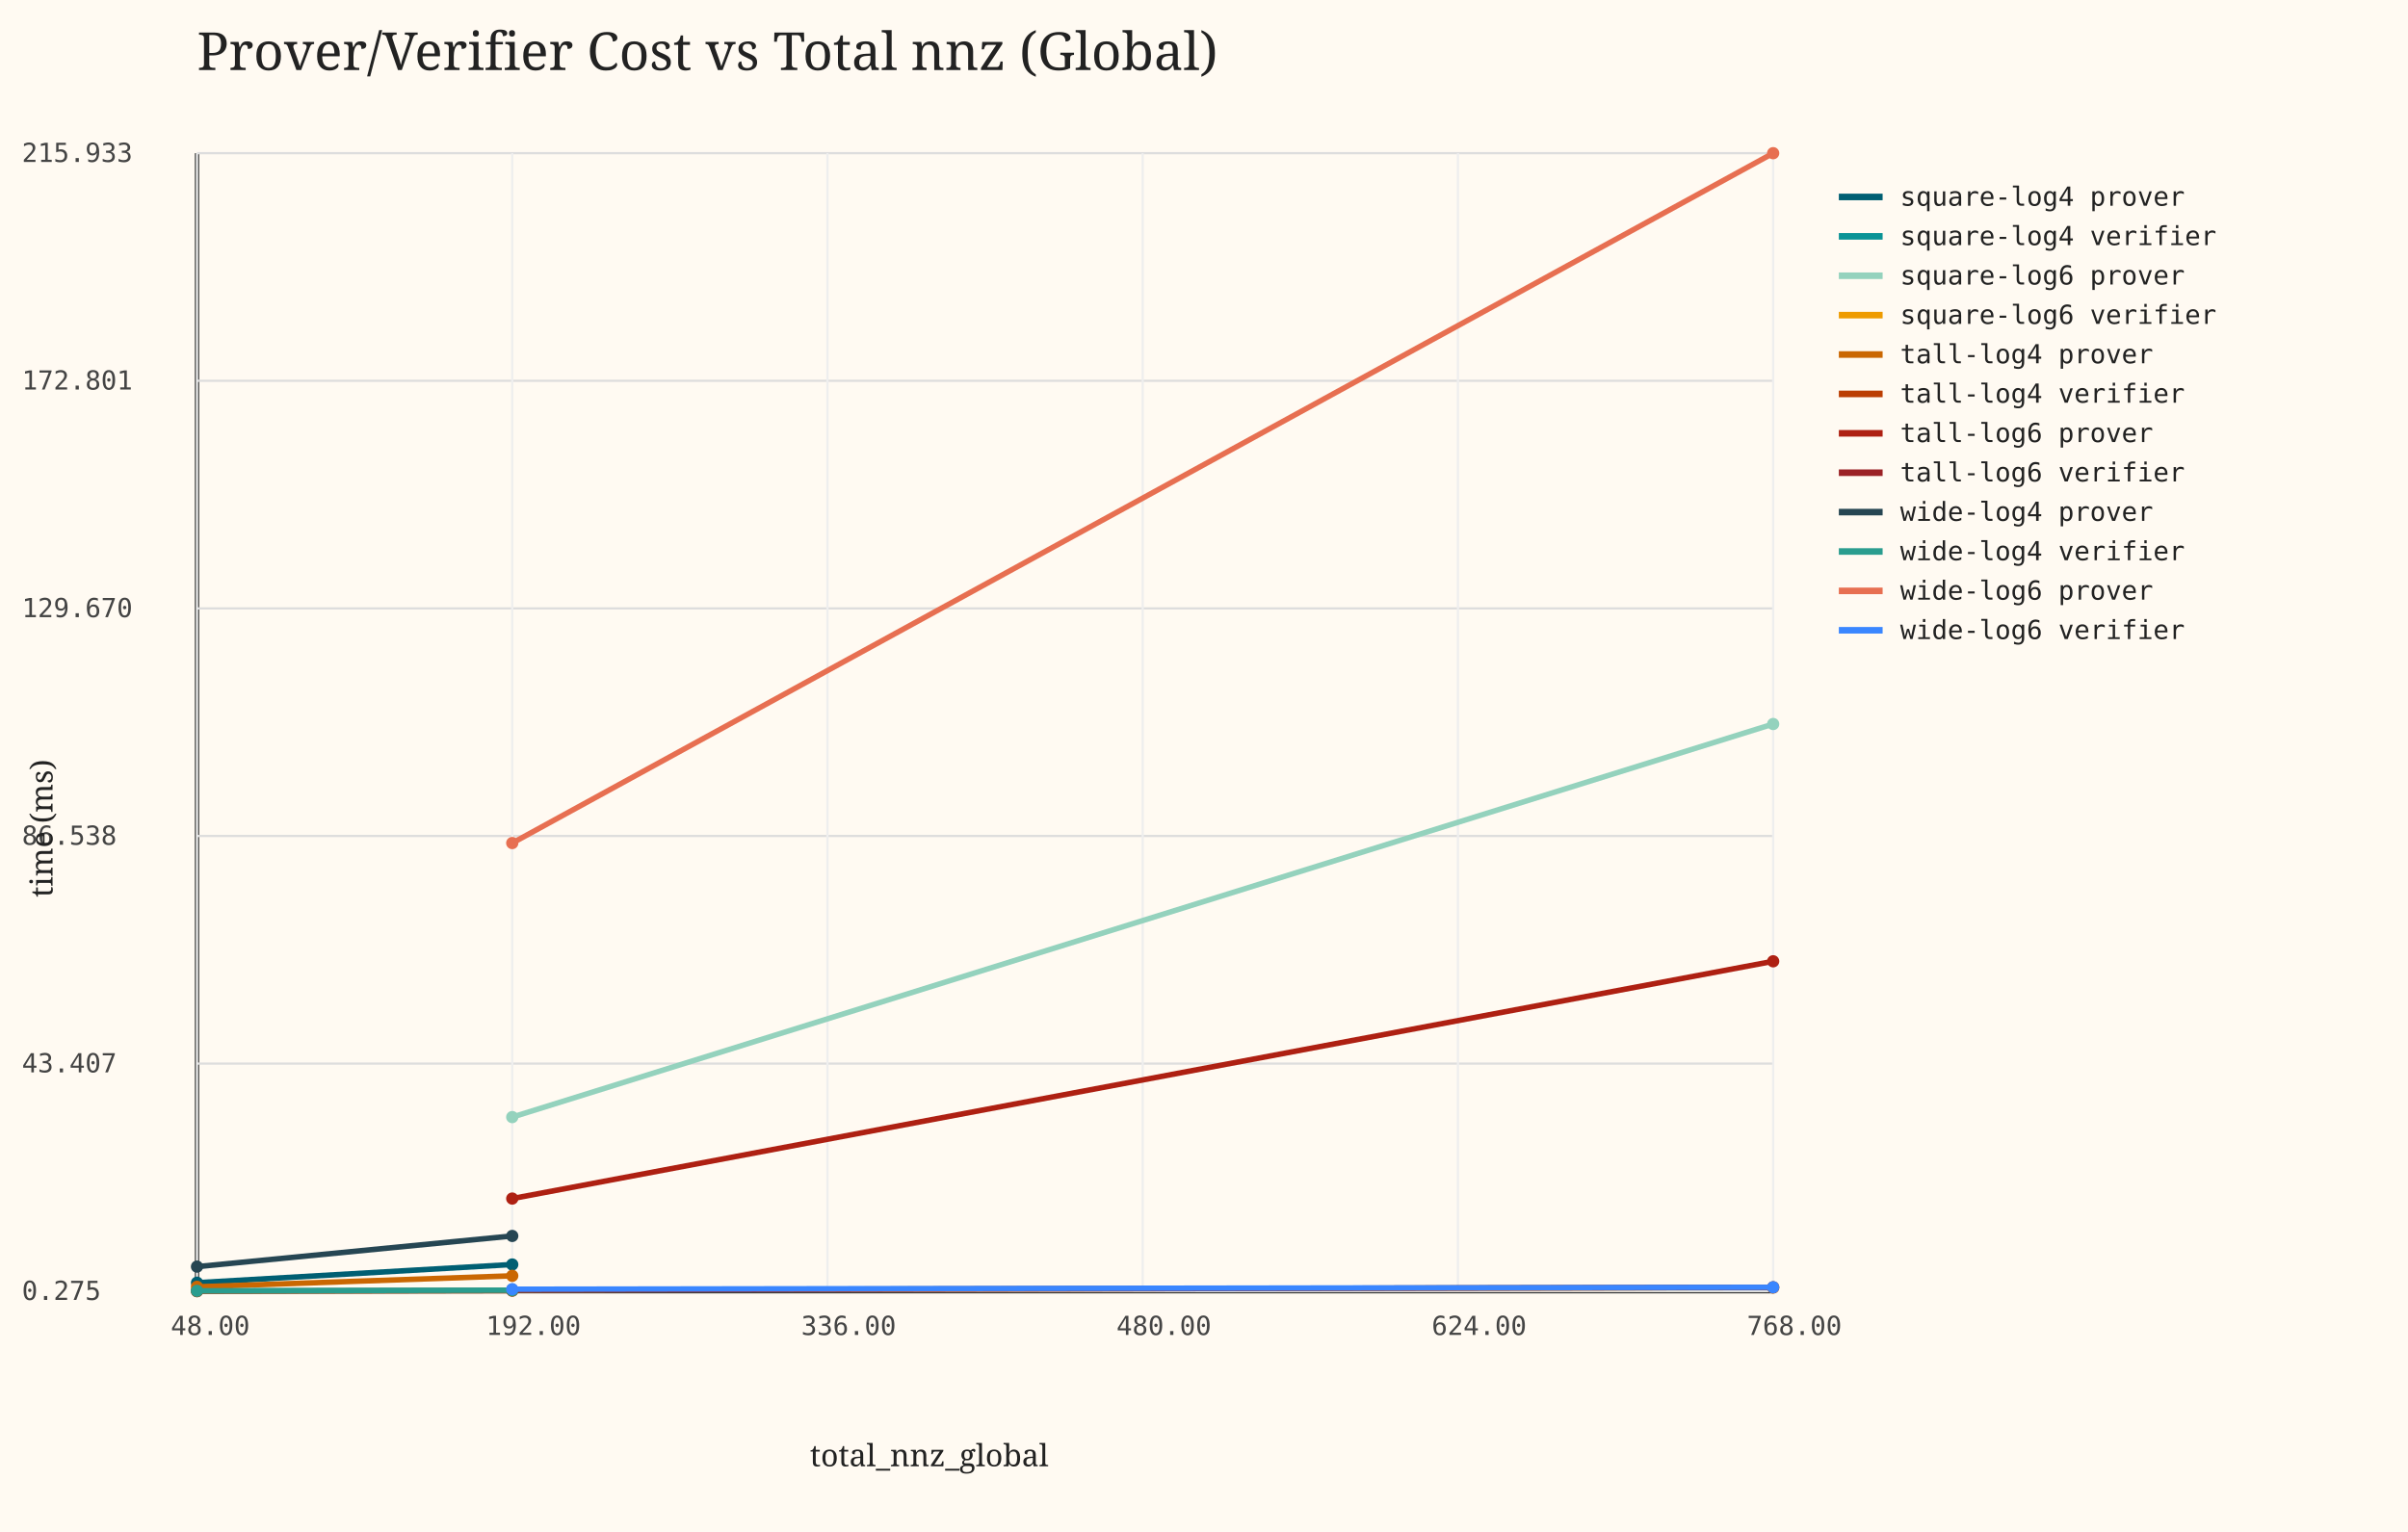
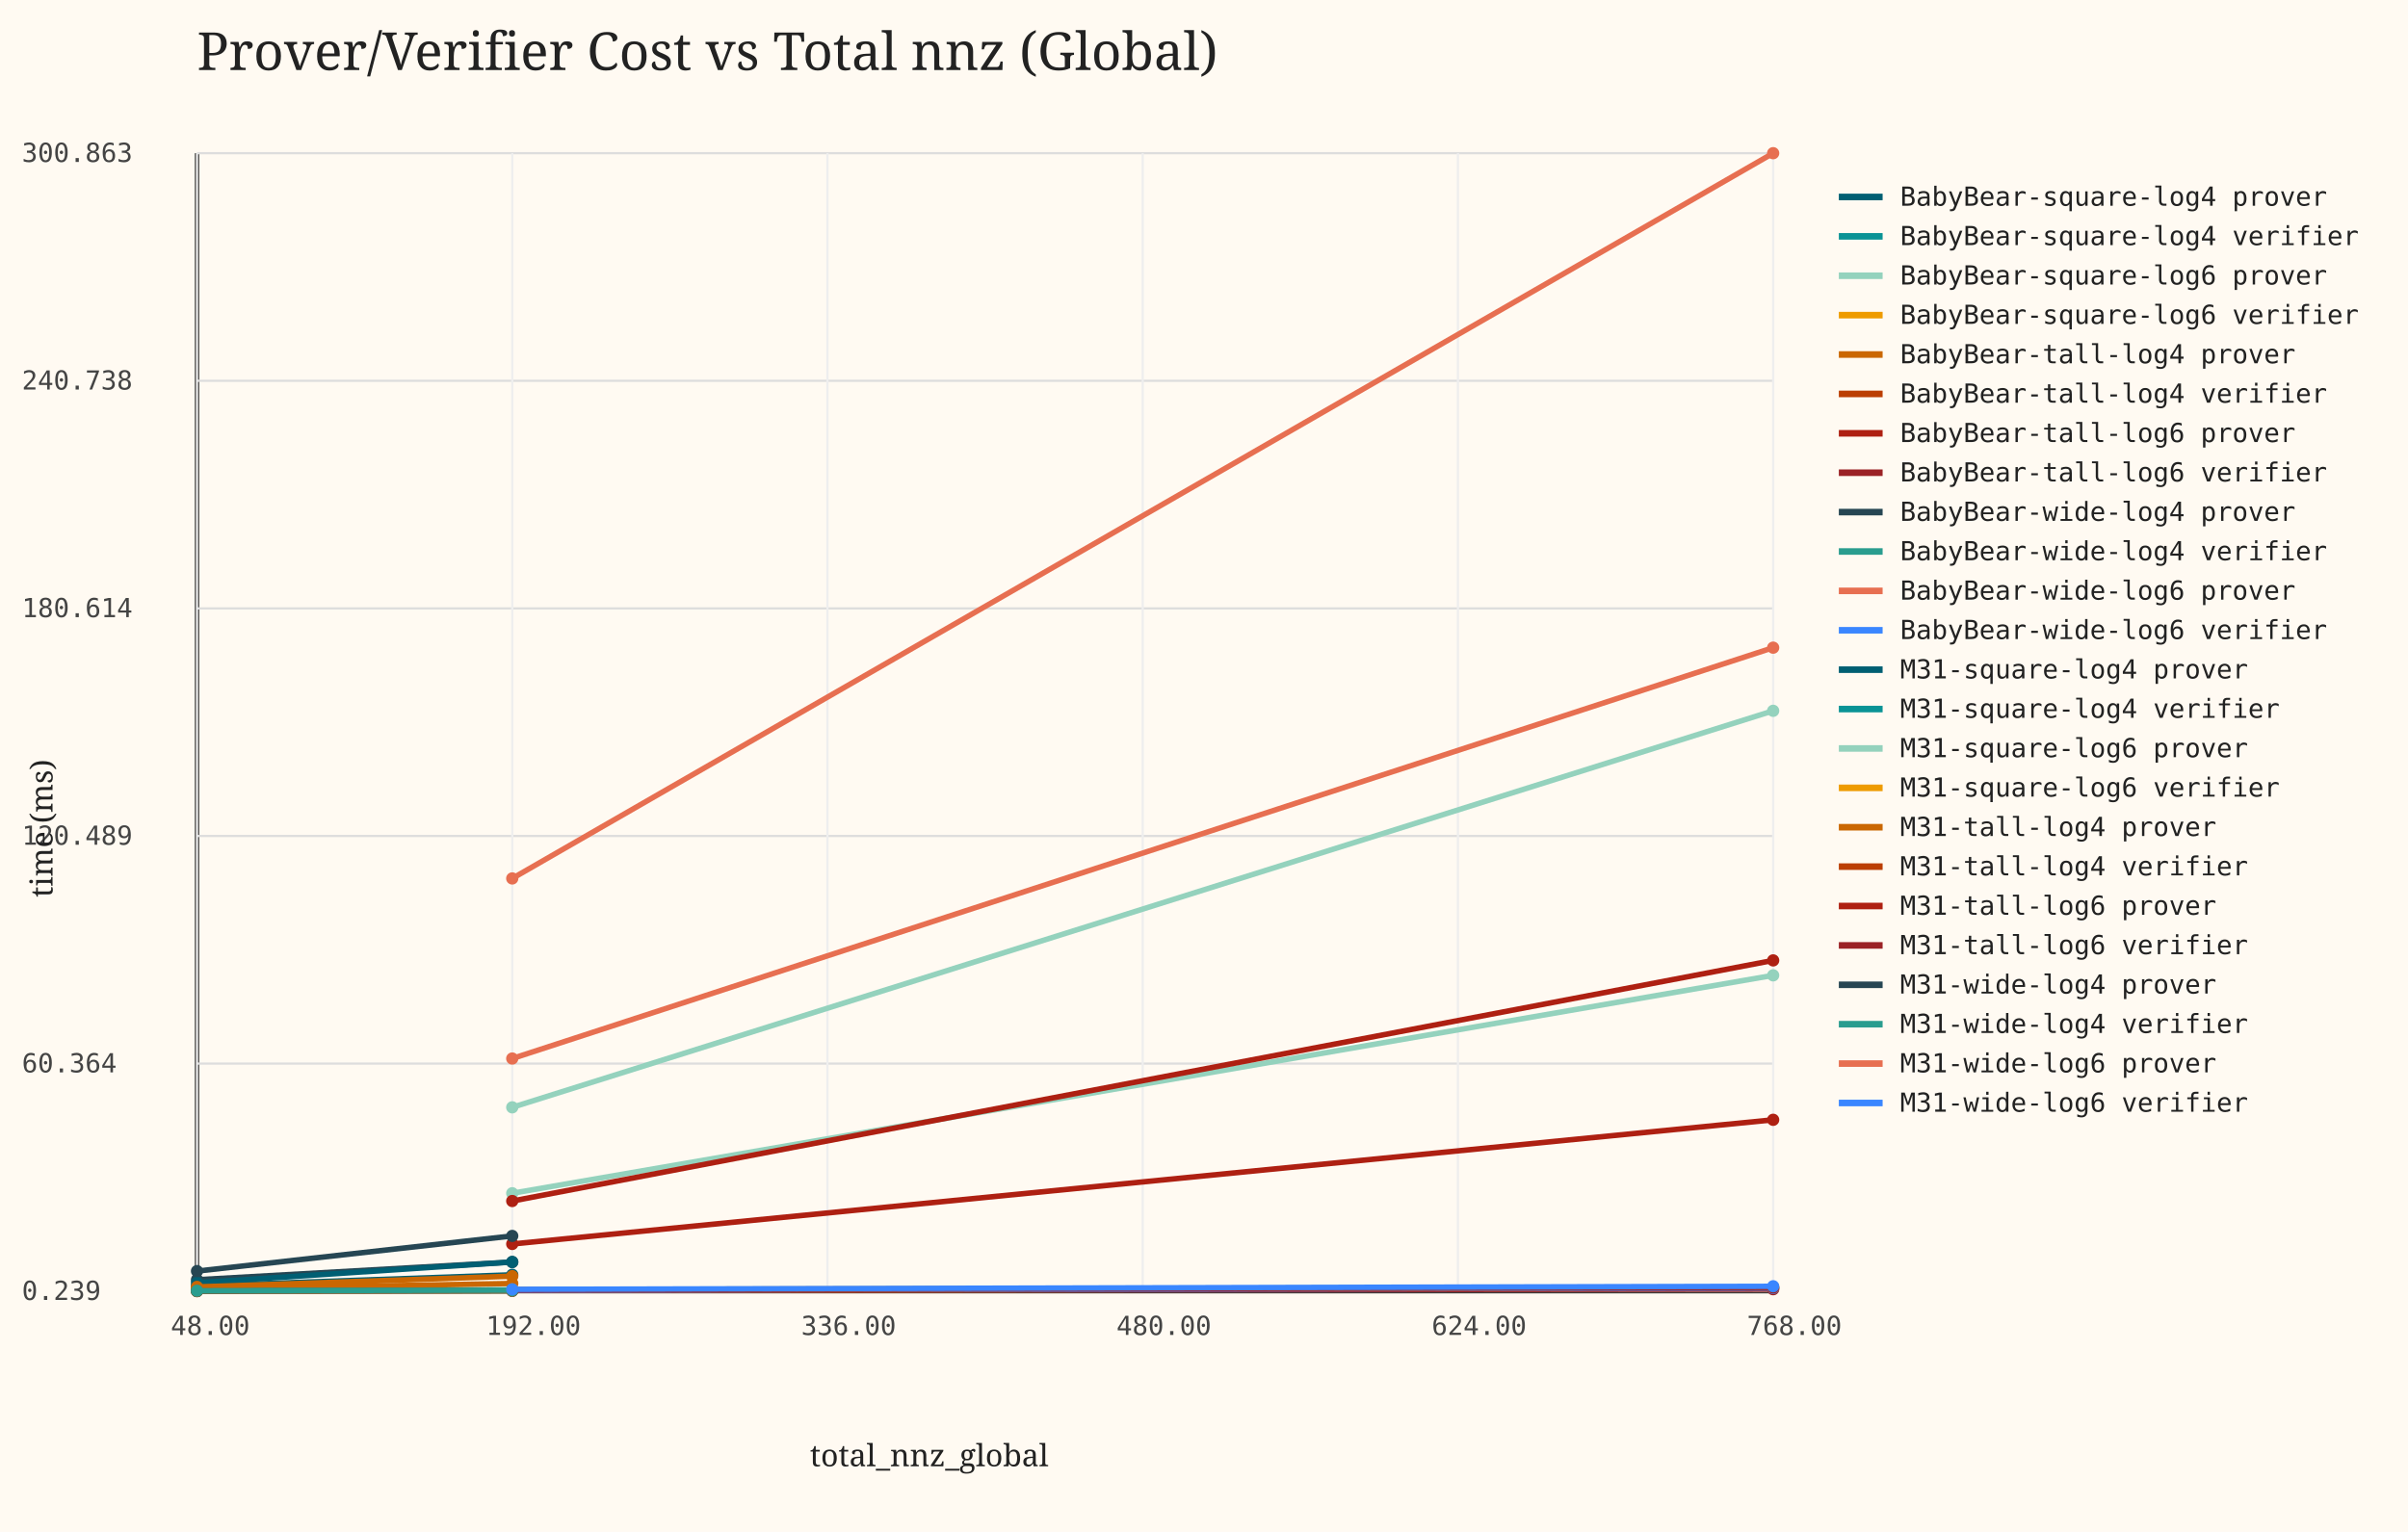
<svg xmlns="http://www.w3.org/2000/svg" width="1100" height="700" viewBox="0 0 1100 700">
  <rect x="0" y="0" width="1100" height="700" fill="#fffaf2" />
  <text x="90.0" y="32" font-size="24" fill="#222" font-family="Georgia">Prover/Verifier Cost vs Total nnz (Global)</text>
  <line x1="90" y1="70" x2="90" y2="590" stroke="#333" stroke-width="2" />
  <line x1="90" y1="590" x2="810" y2="590" stroke="#333" stroke-width="2" />
  <line x1="90" y1="590.00" x2="810" y2="590.00" stroke="#ddd" stroke-width="1" />
-   <text x="10" y="594.00" font-size="12" fill="#444" font-family="monospace">0.275</text>
+   <text x="10" y="594.00" font-size="12" fill="#444" font-family="monospace">0.239</text>
  <line x1="90" y1="486.00" x2="810" y2="486.00" stroke="#ddd" stroke-width="1" />
-   <text x="10" y="490.00" font-size="12" fill="#444" font-family="monospace">43.407</text>
+   <text x="10" y="490.00" font-size="12" fill="#444" font-family="monospace">60.364</text>
  <line x1="90" y1="382.00" x2="810" y2="382.00" stroke="#ddd" stroke-width="1" />
-   <text x="10" y="386.00" font-size="12" fill="#444" font-family="monospace">86.538</text>
+   <text x="10" y="386.00" font-size="12" fill="#444" font-family="monospace">120.489</text>
  <line x1="90" y1="278.00" x2="810" y2="278.00" stroke="#ddd" stroke-width="1" />
-   <text x="10" y="282.00" font-size="12" fill="#444" font-family="monospace">129.670</text>
+   <text x="10" y="282.00" font-size="12" fill="#444" font-family="monospace">180.614</text>
  <line x1="90" y1="174.00" x2="810" y2="174.00" stroke="#ddd" stroke-width="1" />
-   <text x="10" y="178.00" font-size="12" fill="#444" font-family="monospace">172.801</text>
+   <text x="10" y="178.00" font-size="12" fill="#444" font-family="monospace">240.738</text>
  <line x1="90" y1="70.00" x2="810" y2="70.00" stroke="#ddd" stroke-width="1" />
-   <text x="10" y="74.00" font-size="12" fill="#444" font-family="monospace">215.933</text>
+   <text x="10" y="74.00" font-size="12" fill="#444" font-family="monospace">300.863</text>
  <line x1="90.00" y1="70" x2="90.00" y2="590" stroke="#eee" stroke-width="1" />
  <text x="78.00" y="610" font-size="12" fill="#444" font-family="monospace">48.00</text>
  <line x1="234.00" y1="70" x2="234.00" y2="590" stroke="#eee" stroke-width="1" />
  <text x="222.00" y="610" font-size="12" fill="#444" font-family="monospace">192.00</text>
  <line x1="378.00" y1="70" x2="378.00" y2="590" stroke="#eee" stroke-width="1" />
  <text x="366.00" y="610" font-size="12" fill="#444" font-family="monospace">336.00</text>
  <line x1="522.00" y1="70" x2="522.00" y2="590" stroke="#eee" stroke-width="1" />
  <text x="510.00" y="610" font-size="12" fill="#444" font-family="monospace">480.00</text>
  <line x1="666.00" y1="70" x2="666.00" y2="590" stroke="#eee" stroke-width="1" />
  <text x="654.00" y="610" font-size="12" fill="#444" font-family="monospace">624.00</text>
  <line x1="810.00" y1="70" x2="810.00" y2="590" stroke="#eee" stroke-width="1" />
  <text x="798.00" y="610" font-size="12" fill="#444" font-family="monospace">768.00</text>
-   <path d="M 90.00 586.12 L 234.00 577.81" stroke="#005f73" stroke-width="2.5" fill="none" />
-   <circle cx="90.00" cy="586.12" r="2.8" fill="#005f73" />
-   <circle cx="234.00" cy="577.81" r="2.8" fill="#005f73" />
-   <path d="M 90.00 589.94 L 234.00 589.66" stroke="#0a9396" stroke-width="2.5" fill="none" />
-   <circle cx="90.00" cy="589.94" r="2.8" fill="#0a9396" />
-   <circle cx="234.00" cy="589.66" r="2.8" fill="#0a9396" />
-   <path d="M 234.00 510.45 L 810.00 330.84" stroke="#94d2bd" stroke-width="2.5" fill="none" />
-   <circle cx="234.00" cy="510.45" r="2.8" fill="#94d2bd" />
-   <circle cx="810.00" cy="330.84" r="2.8" fill="#94d2bd" />
-   <path d="M 234.00 589.35 L 810.00 588.31" stroke="#ee9b00" stroke-width="2.5" fill="none" />
-   <circle cx="234.00" cy="589.35" r="2.8" fill="#ee9b00" />
-   <circle cx="810.00" cy="588.31" r="2.8" fill="#ee9b00" />
-   <path d="M 90.00 588.00 L 234.00 582.98" stroke="#ca6702" stroke-width="2.5" fill="none" />
-   <circle cx="90.00" cy="588.00" r="2.8" fill="#ca6702" />
-   <circle cx="234.00" cy="582.98" r="2.8" fill="#ca6702" />
-   <path d="M 90.00 590.00 L 234.00 589.75" stroke="#bb3e03" stroke-width="2.5" fill="none" />
+   <path d="M 90.00 587.60 L 234.00 582.51" stroke="#005f73" stroke-width="2.5" fill="none" />
+   <circle cx="90.00" cy="587.60" r="2.8" fill="#005f73" />
+   <circle cx="234.00" cy="582.51" r="2.8" fill="#005f73" />
+   <path d="M 90.00 589.89 L 234.00 589.73" stroke="#0a9396" stroke-width="2.5" fill="none" />
+   <circle cx="90.00" cy="589.89" r="2.8" fill="#0a9396" />
+   <circle cx="234.00" cy="589.73" r="2.8" fill="#0a9396" />
+   <path d="M 234.00 545.25 L 810.00 445.68" stroke="#94d2bd" stroke-width="2.5" fill="none" />
+   <circle cx="234.00" cy="545.25" r="2.8" fill="#94d2bd" />
+   <circle cx="810.00" cy="445.68" r="2.8" fill="#94d2bd" />
+   <path d="M 234.00 589.58 L 810.00 588.89" stroke="#ee9b00" stroke-width="2.5" fill="none" />
+   <circle cx="234.00" cy="589.58" r="2.8" fill="#ee9b00" />
+   <circle cx="810.00" cy="588.89" r="2.8" fill="#ee9b00" />
+   <path d="M 90.00 588.98 L 234.00 586.49" stroke="#ca6702" stroke-width="2.5" fill="none" />
+   <circle cx="90.00" cy="588.98" r="2.8" fill="#ca6702" />
+   <circle cx="234.00" cy="586.49" r="2.8" fill="#ca6702" />
+   <path d="M 90.00 590.00 L 234.00 589.87" stroke="#bb3e03" stroke-width="2.5" fill="none" />
  <circle cx="90.00" cy="590.00" r="2.8" fill="#bb3e03" />
-   <circle cx="234.00" cy="589.75" r="2.8" fill="#bb3e03" />
-   <path d="M 234.00 547.68 L 810.00 439.26" stroke="#ae2012" stroke-width="2.5" fill="none" />
-   <circle cx="234.00" cy="547.68" r="2.8" fill="#ae2012" />
-   <circle cx="810.00" cy="439.26" r="2.8" fill="#ae2012" />
-   <path d="M 234.00 589.43 L 810.00 588.25" stroke="#9b2226" stroke-width="2.5" fill="none" />
-   <circle cx="234.00" cy="589.43" r="2.8" fill="#9b2226" />
-   <circle cx="810.00" cy="588.25" r="2.8" fill="#9b2226" />
-   <path d="M 90.00 578.78 L 234.00 564.76" stroke="#264653" stroke-width="2.5" fill="none" />
-   <circle cx="90.00" cy="578.78" r="2.8" fill="#264653" />
-   <circle cx="234.00" cy="564.76" r="2.8" fill="#264653" />
-   <path d="M 90.00 589.83 L 234.00 589.54" stroke="#2a9d8f" stroke-width="2.5" fill="none" />
-   <circle cx="90.00" cy="589.83" r="2.8" fill="#2a9d8f" />
-   <circle cx="234.00" cy="589.54" r="2.8" fill="#2a9d8f" />
-   <path d="M 234.00 385.23 L 810.00 70.00" stroke="#e76f51" stroke-width="2.5" fill="none" />
-   <circle cx="234.00" cy="385.23" r="2.8" fill="#e76f51" />
+   <circle cx="234.00" cy="589.87" r="2.8" fill="#bb3e03" />
+   <path d="M 234.00 568.43 L 810.00 511.69" stroke="#ae2012" stroke-width="2.5" fill="none" />
+   <circle cx="234.00" cy="568.43" r="2.8" fill="#ae2012" />
+   <circle cx="810.00" cy="511.69" r="2.8" fill="#ae2012" />
+   <path d="M 234.00 589.64 L 810.00 589.09" stroke="#9b2226" stroke-width="2.5" fill="none" />
+   <circle cx="234.00" cy="589.64" r="2.8" fill="#9b2226" />
+   <circle cx="810.00" cy="589.09" r="2.8" fill="#9b2226" />
+   <path d="M 90.00 584.76 L 234.00 576.67" stroke="#264653" stroke-width="2.5" fill="none" />
+   <circle cx="90.00" cy="584.76" r="2.8" fill="#264653" />
+   <circle cx="234.00" cy="576.67" r="2.8" fill="#264653" />
+   <path d="M 90.00 589.90 L 234.00 589.77" stroke="#2a9d8f" stroke-width="2.5" fill="none" />
+   <circle cx="90.00" cy="589.90" r="2.8" fill="#2a9d8f" />
+   <circle cx="234.00" cy="589.77" r="2.8" fill="#2a9d8f" />
+   <path d="M 234.00 483.69 L 810.00 295.95" stroke="#e76f51" stroke-width="2.5" fill="none" />
+   <circle cx="234.00" cy="483.69" r="2.8" fill="#e76f51" />
+   <circle cx="810.00" cy="295.95" r="2.8" fill="#e76f51" />
+   <path d="M 234.00 589.48 L 810.00 588.55" stroke="#3a86ff" stroke-width="2.5" fill="none" />
+   <circle cx="234.00" cy="589.48" r="2.8" fill="#3a86ff" />
+   <circle cx="810.00" cy="588.55" r="2.8" fill="#3a86ff" />
+   <path d="M 90.00 586.16 L 234.00 576.67" stroke="#005f73" stroke-width="2.5" fill="none" />
+   <circle cx="90.00" cy="586.16" r="2.8" fill="#005f73" />
+   <circle cx="234.00" cy="576.67" r="2.8" fill="#005f73" />
+   <path d="M 90.00 589.85 L 234.00 589.39" stroke="#0a9396" stroke-width="2.5" fill="none" />
+   <circle cx="90.00" cy="589.85" r="2.8" fill="#0a9396" />
+   <circle cx="234.00" cy="589.39" r="2.8" fill="#0a9396" />
+   <path d="M 234.00 505.99 L 810.00 324.80" stroke="#94d2bd" stroke-width="2.5" fill="none" />
+   <circle cx="234.00" cy="505.99" r="2.8" fill="#94d2bd" />
+   <circle cx="810.00" cy="324.80" r="2.8" fill="#94d2bd" />
+   <path d="M 234.00 589.23 L 810.00 588.22" stroke="#ee9b00" stroke-width="2.5" fill="none" />
+   <circle cx="234.00" cy="589.23" r="2.8" fill="#ee9b00" />
+   <circle cx="810.00" cy="588.22" r="2.8" fill="#ee9b00" />
+   <path d="M 90.00 588.04 L 234.00 583.14" stroke="#ca6702" stroke-width="2.5" fill="none" />
+   <circle cx="90.00" cy="588.04" r="2.8" fill="#ca6702" />
+   <circle cx="234.00" cy="583.14" r="2.8" fill="#ca6702" />
+   <path d="M 90.00 589.89 L 234.00 589.67" stroke="#bb3e03" stroke-width="2.5" fill="none" />
+   <circle cx="90.00" cy="589.89" r="2.8" fill="#bb3e03" />
+   <circle cx="234.00" cy="589.67" r="2.8" fill="#bb3e03" />
+   <path d="M 234.00 548.80 L 810.00 438.85" stroke="#ae2012" stroke-width="2.5" fill="none" />
+   <circle cx="234.00" cy="548.80" r="2.8" fill="#ae2012" />
+   <circle cx="810.00" cy="438.85" r="2.8" fill="#ae2012" />
+   <path d="M 234.00 589.39 L 810.00 588.29" stroke="#9b2226" stroke-width="2.5" fill="none" />
+   <circle cx="234.00" cy="589.39" r="2.8" fill="#9b2226" />
+   <circle cx="810.00" cy="588.29" r="2.8" fill="#9b2226" />
+   <path d="M 90.00 580.82 L 234.00 564.75" stroke="#264653" stroke-width="2.5" fill="none" />
+   <circle cx="90.00" cy="580.82" r="2.8" fill="#264653" />
+   <circle cx="234.00" cy="564.75" r="2.8" fill="#264653" />
+   <path d="M 90.00 589.79 L 234.00 589.55" stroke="#2a9d8f" stroke-width="2.5" fill="none" />
+   <circle cx="90.00" cy="589.79" r="2.8" fill="#2a9d8f" />
+   <circle cx="234.00" cy="589.55" r="2.8" fill="#2a9d8f" />
+   <path d="M 234.00 401.40 L 810.00 70.00" stroke="#e76f51" stroke-width="2.5" fill="none" />
+   <circle cx="234.00" cy="401.40" r="2.8" fill="#e76f51" />
  <circle cx="810.00" cy="70.00" r="2.8" fill="#e76f51" />
-   <path d="M 234.00 589.09 L 810.00 588.21" stroke="#3a86ff" stroke-width="2.5" fill="none" />
-   <circle cx="234.00" cy="589.09" r="2.8" fill="#3a86ff" />
-   <circle cx="810.00" cy="588.21" r="2.8" fill="#3a86ff" />
+   <path d="M 234.00 589.15 L 810.00 587.76" stroke="#3a86ff" stroke-width="2.5" fill="none" />
+   <circle cx="234.00" cy="589.15" r="2.8" fill="#3a86ff" />
+   <circle cx="810.00" cy="587.76" r="2.8" fill="#3a86ff" />
  <line x1="840" y1="90" x2="860" y2="90" stroke="#005f73" stroke-width="3" />
-   <text x="868" y="94" font-size="12" fill="#222" font-family="monospace">square-log4 prover</text>
+   <text x="868" y="94" font-size="12" fill="#222" font-family="monospace">BabyBear-square-log4 prover</text>
  <line x1="840" y1="108" x2="860" y2="108" stroke="#0a9396" stroke-width="3" />
-   <text x="868" y="112" font-size="12" fill="#222" font-family="monospace">square-log4 verifier</text>
+   <text x="868" y="112" font-size="12" fill="#222" font-family="monospace">BabyBear-square-log4 verifier</text>
  <line x1="840" y1="126" x2="860" y2="126" stroke="#94d2bd" stroke-width="3" />
-   <text x="868" y="130" font-size="12" fill="#222" font-family="monospace">square-log6 prover</text>
+   <text x="868" y="130" font-size="12" fill="#222" font-family="monospace">BabyBear-square-log6 prover</text>
  <line x1="840" y1="144" x2="860" y2="144" stroke="#ee9b00" stroke-width="3" />
-   <text x="868" y="148" font-size="12" fill="#222" font-family="monospace">square-log6 verifier</text>
+   <text x="868" y="148" font-size="12" fill="#222" font-family="monospace">BabyBear-square-log6 verifier</text>
  <line x1="840" y1="162" x2="860" y2="162" stroke="#ca6702" stroke-width="3" />
-   <text x="868" y="166" font-size="12" fill="#222" font-family="monospace">tall-log4 prover</text>
+   <text x="868" y="166" font-size="12" fill="#222" font-family="monospace">BabyBear-tall-log4 prover</text>
  <line x1="840" y1="180" x2="860" y2="180" stroke="#bb3e03" stroke-width="3" />
-   <text x="868" y="184" font-size="12" fill="#222" font-family="monospace">tall-log4 verifier</text>
+   <text x="868" y="184" font-size="12" fill="#222" font-family="monospace">BabyBear-tall-log4 verifier</text>
  <line x1="840" y1="198" x2="860" y2="198" stroke="#ae2012" stroke-width="3" />
-   <text x="868" y="202" font-size="12" fill="#222" font-family="monospace">tall-log6 prover</text>
+   <text x="868" y="202" font-size="12" fill="#222" font-family="monospace">BabyBear-tall-log6 prover</text>
  <line x1="840" y1="216" x2="860" y2="216" stroke="#9b2226" stroke-width="3" />
-   <text x="868" y="220" font-size="12" fill="#222" font-family="monospace">tall-log6 verifier</text>
+   <text x="868" y="220" font-size="12" fill="#222" font-family="monospace">BabyBear-tall-log6 verifier</text>
  <line x1="840" y1="234" x2="860" y2="234" stroke="#264653" stroke-width="3" />
-   <text x="868" y="238" font-size="12" fill="#222" font-family="monospace">wide-log4 prover</text>
+   <text x="868" y="238" font-size="12" fill="#222" font-family="monospace">BabyBear-wide-log4 prover</text>
  <line x1="840" y1="252" x2="860" y2="252" stroke="#2a9d8f" stroke-width="3" />
-   <text x="868" y="256" font-size="12" fill="#222" font-family="monospace">wide-log4 verifier</text>
+   <text x="868" y="256" font-size="12" fill="#222" font-family="monospace">BabyBear-wide-log4 verifier</text>
  <line x1="840" y1="270" x2="860" y2="270" stroke="#e76f51" stroke-width="3" />
-   <text x="868" y="274" font-size="12" fill="#222" font-family="monospace">wide-log6 prover</text>
+   <text x="868" y="274" font-size="12" fill="#222" font-family="monospace">BabyBear-wide-log6 prover</text>
  <line x1="840" y1="288" x2="860" y2="288" stroke="#3a86ff" stroke-width="3" />
-   <text x="868" y="292" font-size="12" fill="#222" font-family="monospace">wide-log6 verifier</text>
+   <text x="868" y="292" font-size="12" fill="#222" font-family="monospace">BabyBear-wide-log6 verifier</text>
+   <line x1="840" y1="306" x2="860" y2="306" stroke="#005f73" stroke-width="3" />
+   <text x="868" y="310" font-size="12" fill="#222" font-family="monospace">M31-square-log4 prover</text>
+   <line x1="840" y1="324" x2="860" y2="324" stroke="#0a9396" stroke-width="3" />
+   <text x="868" y="328" font-size="12" fill="#222" font-family="monospace">M31-square-log4 verifier</text>
+   <line x1="840" y1="342" x2="860" y2="342" stroke="#94d2bd" stroke-width="3" />
+   <text x="868" y="346" font-size="12" fill="#222" font-family="monospace">M31-square-log6 prover</text>
+   <line x1="840" y1="360" x2="860" y2="360" stroke="#ee9b00" stroke-width="3" />
+   <text x="868" y="364" font-size="12" fill="#222" font-family="monospace">M31-square-log6 verifier</text>
+   <line x1="840" y1="378" x2="860" y2="378" stroke="#ca6702" stroke-width="3" />
+   <text x="868" y="382" font-size="12" fill="#222" font-family="monospace">M31-tall-log4 prover</text>
+   <line x1="840" y1="396" x2="860" y2="396" stroke="#bb3e03" stroke-width="3" />
+   <text x="868" y="400" font-size="12" fill="#222" font-family="monospace">M31-tall-log4 verifier</text>
+   <line x1="840" y1="414" x2="860" y2="414" stroke="#ae2012" stroke-width="3" />
+   <text x="868" y="418" font-size="12" fill="#222" font-family="monospace">M31-tall-log6 prover</text>
+   <line x1="840" y1="432" x2="860" y2="432" stroke="#9b2226" stroke-width="3" />
+   <text x="868" y="436" font-size="12" fill="#222" font-family="monospace">M31-tall-log6 verifier</text>
+   <line x1="840" y1="450" x2="860" y2="450" stroke="#264653" stroke-width="3" />
+   <text x="868" y="454" font-size="12" fill="#222" font-family="monospace">M31-wide-log4 prover</text>
+   <line x1="840" y1="468" x2="860" y2="468" stroke="#2a9d8f" stroke-width="3" />
+   <text x="868" y="472" font-size="12" fill="#222" font-family="monospace">M31-wide-log4 verifier</text>
+   <line x1="840" y1="486" x2="860" y2="486" stroke="#e76f51" stroke-width="3" />
+   <text x="868" y="490" font-size="12" fill="#222" font-family="monospace">M31-wide-log6 prover</text>
+   <line x1="840" y1="504" x2="860" y2="504" stroke="#3a86ff" stroke-width="3" />
+   <text x="868" y="508" font-size="12" fill="#222" font-family="monospace">M31-wide-log6 verifier</text>
  <text x="370" y="670" font-size="14" fill="#222" font-family="Georgia">total_nnz_global</text>
  <text transform="translate(24,410) rotate(-90)" font-size="14" fill="#222" font-family="Georgia">time (ms)</text>
</svg>
